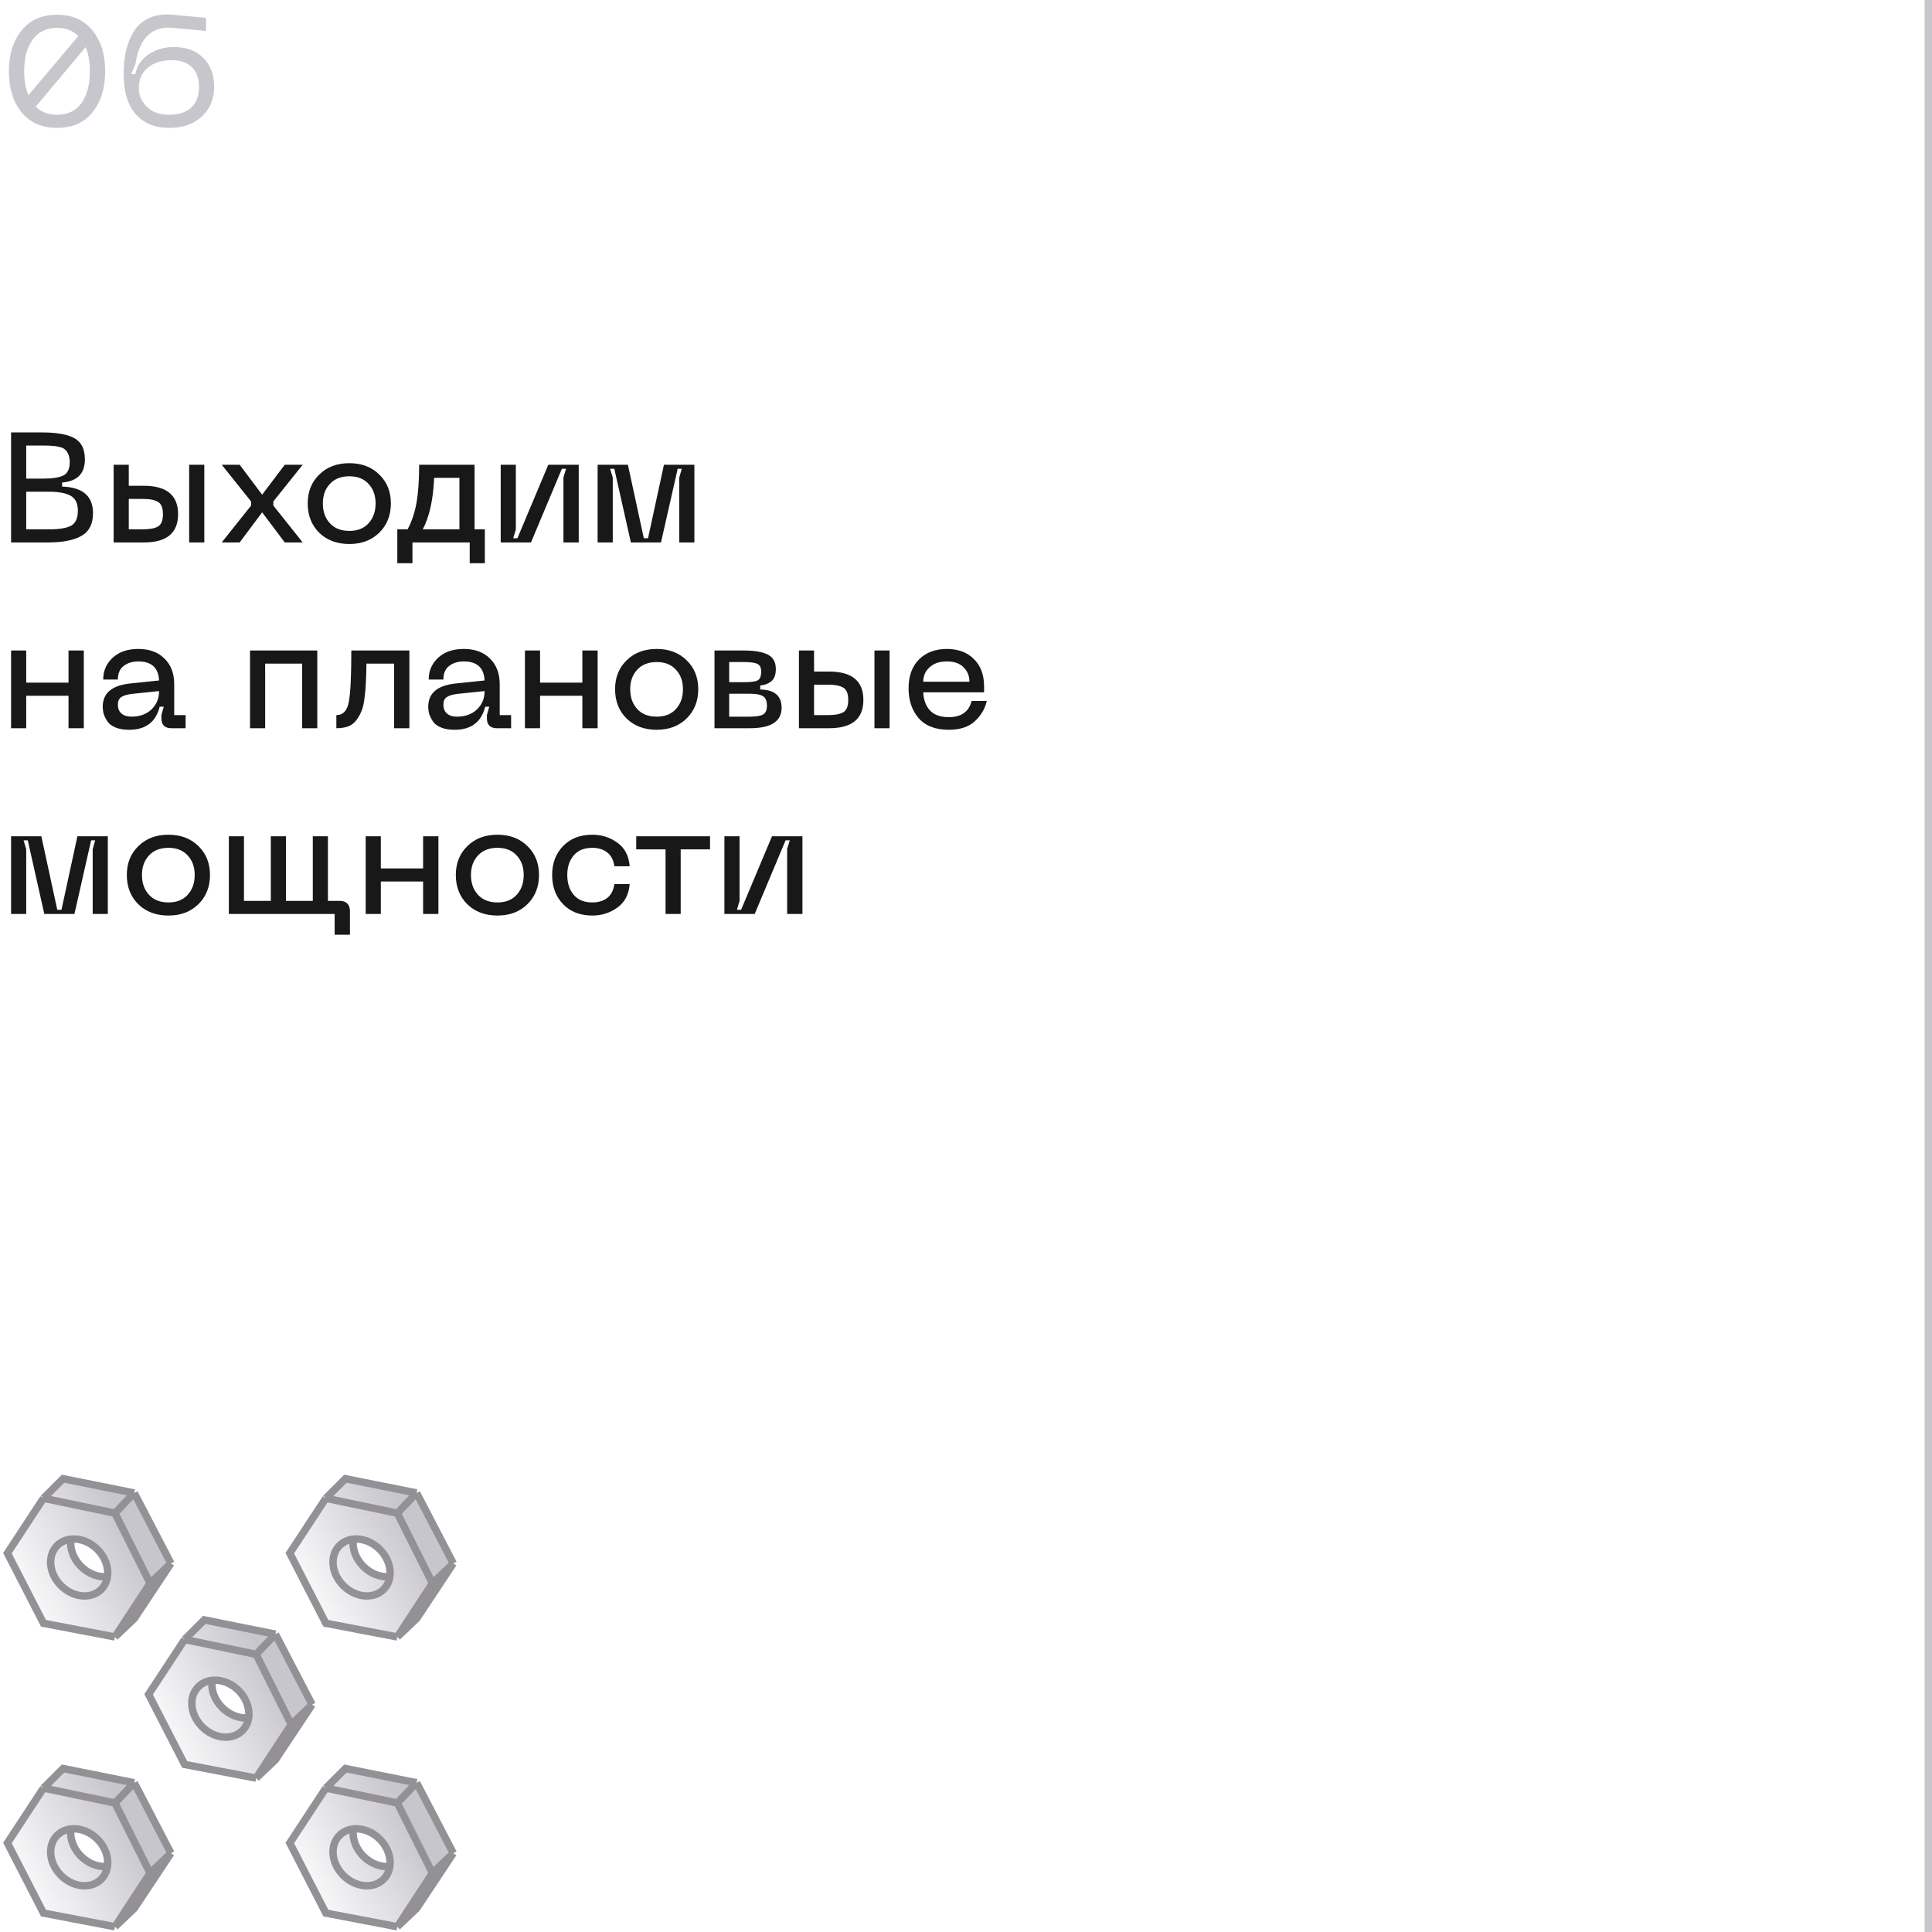
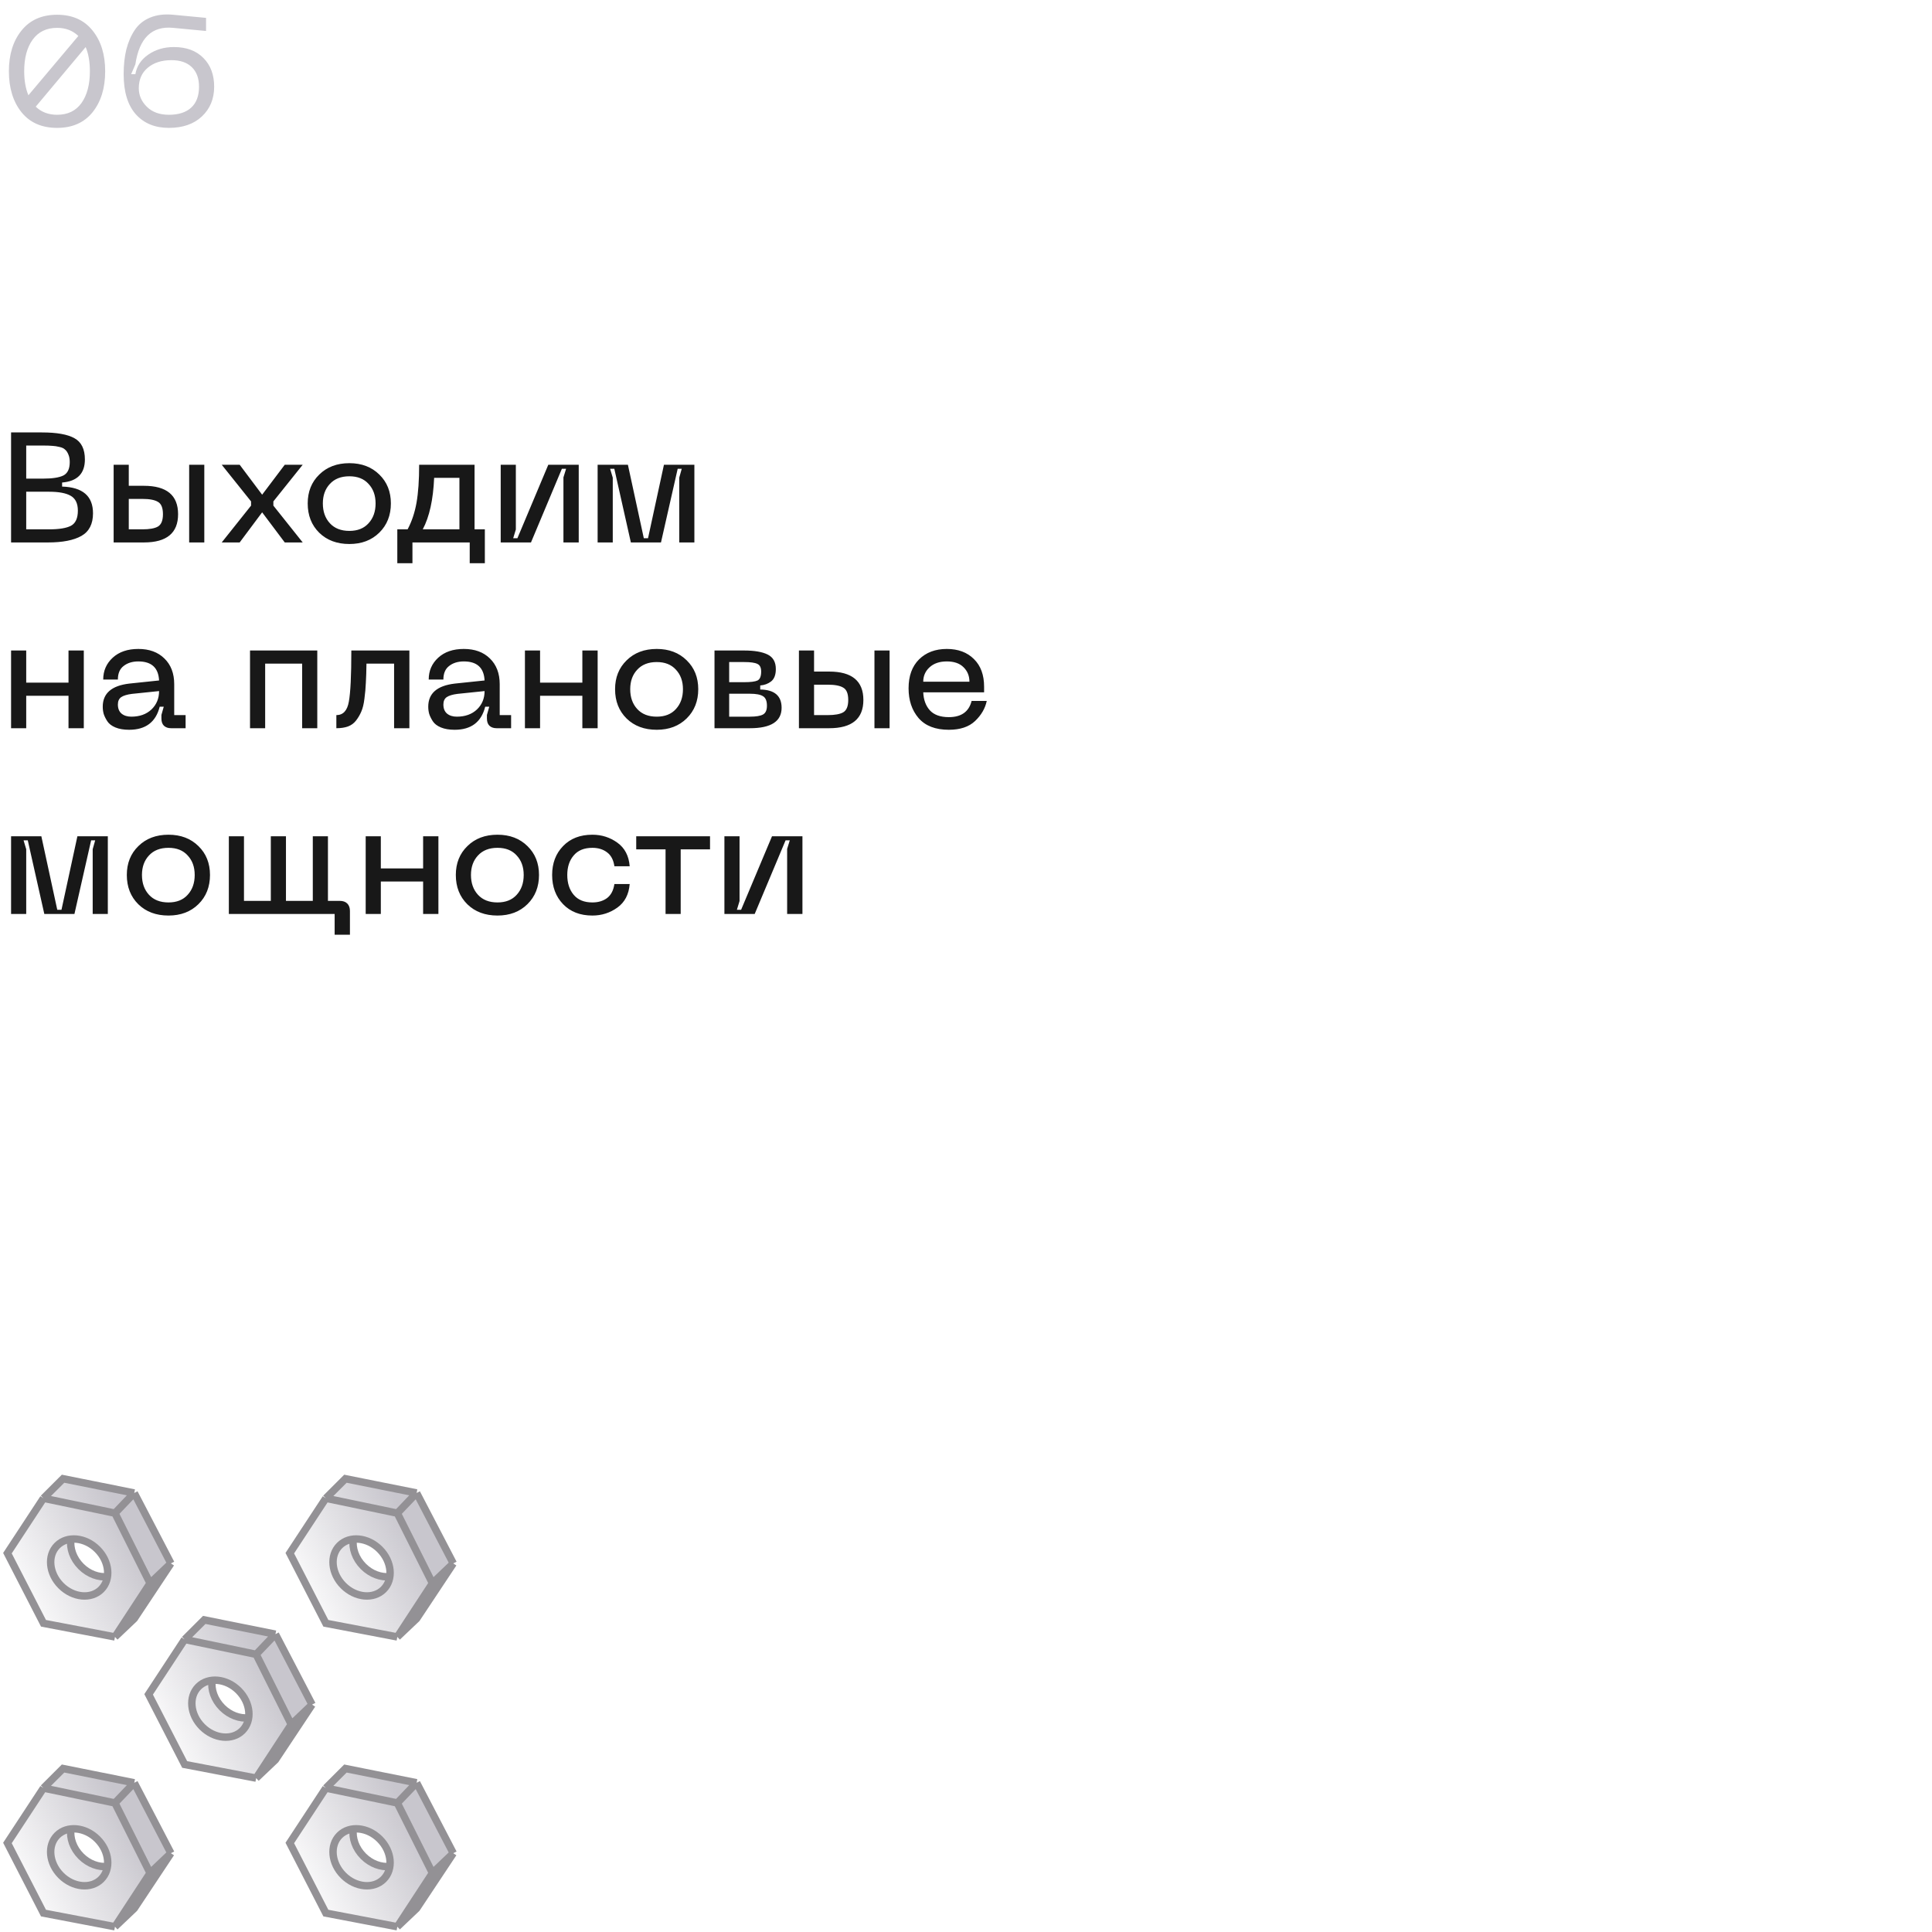
<svg xmlns="http://www.w3.org/2000/svg" width="260" height="260" viewBox="0 0 260 260" fill="none">
-   <rect x="259" width="1" height="260" fill="#C8C6CD" />
  <path d="M1.491 73V58.195H5.649C7.637 58.195 9.093 58.454 10.017 58.972C10.955 59.49 11.424 60.442 11.424 61.828C11.424 63.732 10.402 64.768 8.358 64.936V65.482C11.13 65.566 12.516 66.763 12.516 69.073C12.516 70.515 11.998 71.53 10.962 72.118C9.926 72.706 8.428 73 6.468 73H1.491ZM3.528 64.411H5.796C7.042 64.411 7.952 64.271 8.526 63.991C9.1 63.697 9.387 63.095 9.387 62.185C9.387 61.779 9.324 61.436 9.198 61.156C9.086 60.876 8.939 60.659 8.757 60.505C8.589 60.337 8.337 60.218 8.001 60.148C7.665 60.064 7.343 60.015 7.035 60.001C6.727 59.973 6.314 59.959 5.796 59.959H3.528V64.411ZM3.528 71.236H6.615C7.959 71.236 8.939 71.075 9.555 70.753C10.171 70.417 10.479 69.738 10.479 68.716C10.479 67.75 10.157 67.085 9.513 66.721C8.883 66.357 7.917 66.175 6.615 66.175H3.528V71.236ZM19.367 65.377C22.433 65.377 23.966 66.651 23.966 69.199C23.966 71.733 22.433 73 19.367 73H15.293V62.542H17.33V65.377H19.367ZM25.457 73V62.542H27.494V73H25.457ZM17.33 71.236H19.157C20.123 71.236 20.823 71.11 21.257 70.858C21.705 70.592 21.929 70.039 21.929 69.199C21.929 68.345 21.705 67.792 21.257 67.54C20.823 67.274 20.123 67.141 19.157 67.141H17.33V71.236ZM29.838 73L33.786 68.044V67.477L29.838 62.542H32.254L35.278 66.574L38.322 62.542H40.737L36.789 67.477V68.044L40.737 73H38.322L35.278 68.947L32.254 73H29.838ZM41.41 67.75C41.41 66.168 41.928 64.873 42.964 63.865C44 62.843 45.351 62.332 47.017 62.332C48.669 62.332 50.013 62.843 51.049 63.865C52.085 64.873 52.603 66.168 52.603 67.75C52.603 69.346 52.085 70.655 51.049 71.677C50.013 72.699 48.669 73.21 47.017 73.21C45.351 73.21 44 72.706 42.964 71.698C41.928 70.676 41.41 69.36 41.41 67.75ZM43.447 67.75C43.447 68.842 43.762 69.731 44.392 70.417C45.022 71.103 45.897 71.446 47.017 71.446C48.123 71.446 48.984 71.103 49.6 70.417C50.23 69.731 50.545 68.842 50.545 67.75C50.545 66.672 50.23 65.797 49.6 65.125C48.984 64.439 48.123 64.096 47.017 64.096C45.897 64.096 45.022 64.439 44.392 65.125C43.762 65.797 43.447 66.672 43.447 67.75ZM65.249 71.236V75.793H63.212V73H55.505V75.793H53.468V71.236H54.855C55.414 70.186 55.813 68.996 56.051 67.666C56.289 66.322 56.408 64.614 56.408 62.542H63.864V71.236H65.249ZM56.892 71.236H61.827V64.306H58.425C58.298 67.246 57.788 69.556 56.892 71.236ZM77.883 73H75.825V64.243L76.182 63.088H75.615L71.457 73H67.383V62.542H69.42V71.257L69.063 72.433H69.63L73.788 62.542H77.883V73ZM80.426 73V62.542H84.5L86.642 72.433H87.209L89.351 62.542H93.446V73H91.409V64.285L91.745 63.088H91.199L88.952 73H84.899L82.673 63.088H82.106L82.463 64.285V73H80.426ZM9.219 87.542H11.277V98H9.219V93.632H3.528V98H1.491V87.542H3.528V91.868H9.219V87.542ZM13.827 95.102C13.827 93.31 15.017 92.274 17.397 91.994L21.408 91.574C21.324 89.866 20.393 89.012 18.615 89.012C17.817 89.012 17.159 89.215 16.641 89.621C16.123 90.013 15.864 90.622 15.864 91.448H13.89C13.89 90.272 14.317 89.292 15.171 88.508C16.025 87.724 17.173 87.332 18.615 87.332C20.085 87.332 21.254 87.759 22.122 88.613C23.004 89.467 23.445 90.622 23.445 92.078V96.236H24.978V98H23.025C22.619 98 22.297 97.888 22.059 97.664C21.835 97.44 21.723 97.118 21.723 96.698V96.215L22.038 95.102H21.492C20.974 97.174 19.602 98.21 17.376 98.21C16.648 98.21 16.032 98.105 15.528 97.895C15.024 97.685 14.66 97.405 14.436 97.055C14.212 96.705 14.051 96.376 13.953 96.068C13.869 95.76 13.827 95.438 13.827 95.102ZM15.864 94.808C15.864 95.34 16.025 95.746 16.347 96.026C16.683 96.306 17.124 96.446 17.67 96.446C18.79 96.446 19.693 96.124 20.379 95.48C21.065 94.822 21.408 93.996 21.408 93.002L17.754 93.38C17.096 93.464 16.613 93.611 16.305 93.821C16.011 94.031 15.864 94.36 15.864 94.808ZM42.698 87.542V98H40.661V89.306H35.684V98H33.647V87.542H42.698ZM55.093 87.542V98H53.035V89.306H49.318C49.304 90.342 49.276 91.203 49.234 91.889C49.206 92.575 49.143 93.282 49.045 94.01C48.961 94.724 48.821 95.305 48.625 95.753C48.443 96.187 48.205 96.593 47.911 96.971C47.631 97.335 47.267 97.601 46.819 97.769C46.385 97.923 45.867 98 45.265 98V96.236C46.175 96.236 46.735 95.634 46.945 94.43C47.169 93.226 47.281 90.93 47.281 87.542H55.093ZM57.632 95.102C57.632 93.31 58.822 92.274 61.202 91.994L65.213 91.574C65.129 89.866 64.198 89.012 62.419 89.012C61.621 89.012 60.964 89.215 60.446 89.621C59.928 90.013 59.669 90.622 59.669 91.448H57.694C57.694 90.272 58.121 89.292 58.975 88.508C59.83 87.724 60.977 87.332 62.419 87.332C63.889 87.332 65.058 87.759 65.927 88.613C66.808 89.467 67.249 90.622 67.249 92.078V96.236H68.782V98H66.829C66.424 98 66.102 97.888 65.864 97.664C65.639 97.44 65.528 97.118 65.528 96.698V96.215L65.843 95.102H65.296C64.778 97.174 63.407 98.21 61.181 98.21C60.453 98.21 59.837 98.105 59.333 97.895C58.828 97.685 58.465 97.405 58.24 97.055C58.017 96.705 57.855 96.376 57.758 96.068C57.673 95.76 57.632 95.438 57.632 95.102ZM59.669 94.808C59.669 95.34 59.83 95.746 60.151 96.026C60.487 96.306 60.928 96.446 61.474 96.446C62.594 96.446 63.498 96.124 64.183 95.48C64.87 94.822 65.213 93.996 65.213 93.002L61.559 93.38C60.901 93.464 60.417 93.611 60.109 93.821C59.816 94.031 59.669 94.36 59.669 94.808ZM78.371 87.542H80.429V98H78.371V93.632H72.68V98H70.643V87.542H72.68V91.868H78.371V87.542ZM82.774 92.75C82.774 91.168 83.292 89.873 84.328 88.865C85.364 87.843 86.715 87.332 88.381 87.332C90.033 87.332 91.377 87.843 92.413 88.865C93.449 89.873 93.967 91.168 93.967 92.75C93.967 94.346 93.449 95.655 92.413 96.677C91.377 97.699 90.033 98.21 88.381 98.21C86.715 98.21 85.364 97.706 84.328 96.698C83.292 95.676 82.774 94.36 82.774 92.75ZM84.811 92.75C84.811 93.842 85.126 94.731 85.756 95.417C86.386 96.103 87.261 96.446 88.381 96.446C89.487 96.446 90.348 96.103 90.964 95.417C91.594 94.731 91.909 93.842 91.909 92.75C91.909 91.672 91.594 90.797 90.964 90.125C90.348 89.439 89.487 89.096 88.381 89.096C87.261 89.096 86.386 89.439 85.756 90.125C85.126 90.797 84.811 91.672 84.811 92.75ZM96.155 98V87.542H100.145C101.531 87.542 102.588 87.724 103.316 88.088C104.044 88.452 104.408 89.103 104.408 90.041C104.408 90.811 104.198 91.364 103.778 91.7C103.358 92.022 102.868 92.204 102.308 92.246V92.792C104.226 92.82 105.185 93.639 105.185 95.249C105.185 97.083 103.764 98 100.922 98H96.155ZM98.129 91.805H100.145C101.027 91.805 101.629 91.728 101.951 91.574C102.273 91.406 102.434 91.007 102.434 90.377C102.434 89.845 102.266 89.502 101.93 89.348C101.594 89.18 100.999 89.096 100.145 89.096H98.129V91.805ZM98.129 96.446H100.922C101.748 96.446 102.336 96.348 102.686 96.152C103.036 95.956 103.211 95.564 103.211 94.976C103.211 94.332 103.036 93.905 102.686 93.695C102.336 93.471 101.748 93.359 100.922 93.359H98.129V96.446ZM111.59 90.377C114.656 90.377 116.189 91.651 116.189 94.199C116.189 96.733 114.656 98 111.59 98H107.516V87.542H109.553V90.377H111.59ZM117.68 98V87.542H119.717V98H117.68ZM109.553 96.236H111.38C112.346 96.236 113.046 96.11 113.48 95.858C113.928 95.592 114.152 95.039 114.152 94.199C114.152 93.345 113.928 92.792 113.48 92.54C113.046 92.274 112.346 92.141 111.38 92.141H109.553V96.236ZM122.272 92.624C122.272 90.972 122.741 89.677 123.679 88.739C124.631 87.801 125.877 87.332 127.417 87.332C128.943 87.332 130.161 87.787 131.071 88.697C131.981 89.593 132.436 90.832 132.436 92.414V93.17H124.246C124.288 94.164 124.582 94.969 125.128 95.585C125.688 96.201 126.542 96.509 127.69 96.509C129.37 96.509 130.392 95.781 130.756 94.325H132.793C132.583 95.333 132.058 96.236 131.218 97.034C130.392 97.818 129.216 98.21 127.69 98.21C125.884 98.21 124.526 97.685 123.616 96.635C122.72 95.585 122.272 94.248 122.272 92.624ZM124.246 91.742H130.462C130.462 90.958 130.196 90.307 129.664 89.789C129.146 89.271 128.397 89.012 127.417 89.012C126.437 89.012 125.66 89.278 125.086 89.81C124.526 90.328 124.246 90.972 124.246 91.742ZM1.491 123V112.542H5.565L7.707 122.433H8.274L10.416 112.542H14.511V123H12.474V114.285L12.81 113.088H12.264L10.017 123H5.964L3.738 113.088H3.171L3.528 114.285V123H1.491ZM17.067 117.75C17.067 116.168 17.585 114.873 18.621 113.865C19.657 112.843 21.008 112.332 22.674 112.332C24.326 112.332 25.67 112.843 26.706 113.865C27.742 114.873 28.26 116.168 28.26 117.75C28.26 119.346 27.742 120.655 26.706 121.677C25.67 122.699 24.326 123.21 22.674 123.21C21.008 123.21 19.657 122.706 18.621 121.698C17.585 120.676 17.067 119.36 17.067 117.75ZM19.104 117.75C19.104 118.842 19.419 119.731 20.049 120.417C20.679 121.103 21.554 121.446 22.674 121.446C23.78 121.446 24.641 121.103 25.257 120.417C25.887 119.731 26.202 118.842 26.202 117.75C26.202 116.672 25.887 115.797 25.257 115.125C24.641 114.439 23.78 114.096 22.674 114.096C21.554 114.096 20.679 114.439 20.049 115.125C19.419 115.797 19.104 116.672 19.104 117.75ZM45.728 121.236C46.162 121.236 46.498 121.355 46.736 121.593C46.974 121.831 47.093 122.167 47.093 122.601V125.793H45.035V123H30.797V112.542H32.834V121.236H36.446V112.542H38.483V121.236H42.095V112.542H44.132V121.236H45.728ZM56.941 112.542H58.999V123H56.941V118.632H51.25V123H49.213V112.542H51.25V116.868H56.941V112.542ZM61.343 117.75C61.343 116.168 61.861 114.873 62.898 113.865C63.934 112.843 65.284 112.332 66.951 112.332C68.603 112.332 69.947 112.843 70.983 113.865C72.019 114.873 72.537 116.168 72.537 117.75C72.537 119.346 72.019 120.655 70.983 121.677C69.947 122.699 68.603 123.21 66.951 123.21C65.284 123.21 63.934 122.706 62.898 121.698C61.861 120.676 61.343 119.36 61.343 117.75ZM63.38 117.75C63.38 118.842 63.696 119.731 64.326 120.417C64.956 121.103 65.831 121.446 66.951 121.446C68.056 121.446 68.918 121.103 69.534 120.417C70.163 119.731 70.478 118.842 70.478 117.75C70.478 116.672 70.163 115.797 69.534 115.125C68.918 114.439 68.056 114.096 66.951 114.096C65.831 114.096 64.956 114.439 64.326 115.125C63.696 115.797 63.38 116.672 63.38 117.75ZM74.304 117.75C74.304 116.168 74.794 114.873 75.774 113.865C76.754 112.843 78.07 112.332 79.722 112.332C80.968 112.332 82.088 112.689 83.082 113.403C84.076 114.117 84.629 115.174 84.741 116.574H82.683C82.557 115.72 82.228 115.097 81.696 114.705C81.164 114.299 80.506 114.096 79.722 114.096C78.616 114.096 77.776 114.439 77.202 115.125C76.628 115.797 76.341 116.672 76.341 117.75C76.341 118.842 76.628 119.731 77.202 120.417C77.776 121.103 78.616 121.446 79.722 121.446C80.506 121.446 81.164 121.25 81.696 120.858C82.228 120.452 82.557 119.822 82.683 118.968H84.741C84.629 120.368 84.076 121.425 83.082 122.139C82.088 122.853 80.968 123.21 79.722 123.21C78.07 123.21 76.754 122.699 75.774 121.677C74.794 120.655 74.304 119.346 74.304 117.75ZM95.553 112.542V114.306H91.605V123H89.568V114.306H85.62V112.542H95.553ZM107.988 123H105.93V114.243L106.287 113.088H105.72L101.562 123H97.488V112.542H99.525V121.257L99.168 122.433H99.735L103.893 112.542H107.988V123Z" fill="#181818" />
  <path fill-rule="evenodd" clip-rule="evenodd" d="M1 209.019L5.852 201.63L8.487 199L18.065 200.92L23 210.397L18.065 217.827L15.472 220.29L5.852 218.454L1 209.019ZM9.533 207.141L9.491 207.558L9.617 208.518L9.909 209.478L10.411 210.23L11.164 211.065L12.126 211.691L13.046 212.066L13.59 212.192H14.259L14.468 212.15L14.51 211.607L14.468 210.981L14.176 210.104L13.799 209.395L13.339 208.727L12.754 208.142L12.043 207.683L11.039 207.266L10.328 207.141L9.784 207.099L9.533 207.141Z" fill="url(#paint0_linear_635_854)" />
  <path d="M5.852 201.63L1 209.019L5.852 218.454L15.472 220.29M5.852 201.63L15.472 203.634M5.852 201.63L8.487 199L18.065 200.92M15.472 203.634L20.198 213.068M15.472 203.634L18.065 200.92M20.198 213.068L15.472 220.29M20.198 213.068L23 210.397M15.472 220.29L18.065 217.827L23 210.397M18.065 200.92L23 210.397" stroke="#939195" />
  <ellipse rx="4.182" ry="3.458" transform="matrix(0.707778 0.706435 -0.707778 0.706435 10.6571 210.945)" stroke="#939195" />
  <path d="M9.546 207.131C9.37 208.348 9.838 209.744 10.903 210.806C11.934 211.835 13.277 212.306 14.468 212.176" stroke="#939195" />
  <path fill-rule="evenodd" clip-rule="evenodd" d="M39 209.019L43.852 201.63L46.487 199L56.065 200.92L61 210.397L56.065 217.827L53.471 220.29L43.852 218.454L39 209.019ZM47.533 207.141L47.491 207.558L47.617 208.518L47.91 209.478L48.411 210.23L49.164 211.065L50.126 211.691L51.046 212.066L51.59 212.192H52.259L52.468 212.15L52.51 211.607L52.468 210.981L52.176 210.104L51.799 209.395L51.339 208.727L50.754 208.142L50.042 207.683L49.039 207.266L48.328 207.141L47.784 207.099L47.533 207.141Z" fill="url(#paint1_linear_635_854)" />
  <path d="M43.852 201.63L39 209.019L43.852 218.454L53.471 220.29M43.852 201.63L53.471 203.634M43.852 201.63L46.487 199L56.065 200.92M53.471 203.634L58.198 213.068M53.471 203.634L56.065 200.92M58.198 213.068L53.471 220.29M58.198 213.068L61 210.397M53.471 220.29L56.065 217.827L61 210.397M56.065 200.92L61 210.397" stroke="#939195" />
  <ellipse rx="4.182" ry="3.458" transform="matrix(0.707778 0.706435 -0.707778 0.706435 48.6571 210.945)" stroke="#939195" />
  <path d="M47.546 207.131C47.37 208.348 47.838 209.744 48.903 210.806C49.934 211.835 51.277 212.306 52.468 212.176" stroke="#939195" />
  <path fill-rule="evenodd" clip-rule="evenodd" d="M20 228.019L24.852 220.63L27.487 218L37.065 219.92L42 229.397L37.065 236.827L34.471 239.29L24.852 237.454L20 228.019ZM28.532 226.14L28.49 226.558L28.616 227.518L28.909 228.478L29.41 229.23L30.163 230.064L31.125 230.691L32.045 231.066L32.589 231.192H33.258L33.467 231.15L33.509 230.607L33.467 229.981L33.175 229.104L32.798 228.395L32.338 227.727L31.753 227.142L31.042 226.683L30.038 226.266L29.327 226.14L28.783 226.099L28.532 226.14Z" fill="url(#paint2_linear_635_854)" />
  <path d="M24.852 220.63L20 228.019L24.852 237.454L34.471 239.29M24.852 220.63L34.471 222.634M24.852 220.63L27.487 218L37.065 219.92M34.471 222.634L39.198 232.068M34.471 222.634L37.065 219.92M39.198 232.068L34.471 239.29M39.198 232.068L42 229.397M34.471 239.29L37.065 236.827L42 229.397M37.065 219.92L42 229.397" stroke="#939195" />
  <ellipse rx="4.182" ry="3.458" transform="matrix(0.707778 0.706435 -0.707778 0.706435 29.6571 229.945)" stroke="#939195" />
  <path d="M28.547 226.131C28.371 227.348 28.839 228.744 29.904 229.806C30.935 230.835 32.278 231.306 33.469 231.176" stroke="#939195" />
  <path fill-rule="evenodd" clip-rule="evenodd" d="M39 248.019L43.852 240.63L46.487 238L56.065 239.92L61 249.397L56.065 256.827L53.471 259.29L43.852 257.454L39 248.019ZM47.532 246.14L47.49 246.558L47.616 247.518L47.908 248.478L48.41 249.23L49.163 250.064L50.125 250.691L51.045 251.066L51.589 251.192H52.258L52.467 251.15L52.509 250.607L52.467 249.981L52.175 249.104L51.798 248.395L51.338 247.727L50.753 247.142L50.042 246.683L49.038 246.266L48.327 246.14L47.783 246.099L47.532 246.14Z" fill="url(#paint3_linear_635_854)" />
  <path d="M43.852 240.63L39 248.019L43.852 257.454L53.471 259.29M43.852 240.63L53.471 242.634M43.852 240.63L46.487 238L56.065 239.92M53.471 242.634L58.198 252.068M53.471 242.634L56.065 239.92M58.198 252.068L53.471 259.29M58.198 252.068L61 249.397M53.471 259.29L56.065 256.827L61 249.397M56.065 239.92L61 249.397" stroke="#939195" />
  <ellipse rx="4.182" ry="3.458" transform="matrix(0.707778 0.706435 -0.707778 0.706435 48.6571 249.945)" stroke="#939195" />
  <path d="M47.547 246.131C47.371 247.348 47.839 248.744 48.904 249.806C49.935 250.835 51.278 251.306 52.469 251.176" stroke="#939195" />
  <path fill-rule="evenodd" clip-rule="evenodd" d="M1 248.019L5.852 240.63L8.487 238L18.065 239.92L23 249.397L18.065 256.827L15.472 259.29L5.852 257.454L1 248.019ZM9.532 246.14L9.49 246.558L9.616 247.518L9.908 248.478L10.41 249.23L11.163 250.064L12.125 250.691L13.045 251.066L13.589 251.192H14.258L14.467 251.15L14.509 250.607L14.467 249.981L14.175 249.104L13.798 248.395L13.338 247.727L12.753 247.142L12.042 246.683L11.038 246.266L10.327 246.14L9.783 246.099L9.532 246.14Z" fill="url(#paint4_linear_635_854)" />
  <path d="M5.852 240.63L1 248.019L5.852 257.454L15.472 259.29M5.852 240.63L15.472 242.634M5.852 240.63L8.487 238L18.065 239.92M15.472 242.634L20.198 252.068M15.472 242.634L18.065 239.92M20.198 252.068L15.472 259.29M20.198 252.068L23 249.397M15.472 259.29L18.065 256.827L23 249.397M18.065 239.92L23 249.397" stroke="#939195" />
  <ellipse rx="4.182" ry="3.458" transform="matrix(0.707778 0.706435 -0.707778 0.706435 10.6571 249.945)" stroke="#939195" />
  <path d="M9.547 246.131C9.371 247.348 9.839 248.744 10.904 249.806C11.935 250.835 13.278 251.306 14.469 251.176" stroke="#939195" />
  <path d="M7.686 1.985C9.73 1.985 11.319 2.692 12.453 4.106C13.587 5.506 14.154 7.333 14.154 9.587C14.154 11.855 13.587 13.696 12.453 15.11C11.319 16.51 9.73 17.21 7.686 17.21C5.628 17.21 4.032 16.51 2.898 15.11C1.764 13.696 1.197 11.855 1.197 9.587C1.197 7.333 1.764 5.506 2.898 4.106C4.032 2.692 5.628 1.985 7.686 1.985ZM7.686 3.749C6.258 3.749 5.159 4.281 4.389 5.345C3.633 6.395 3.255 7.809 3.255 9.587C3.255 10.833 3.444 11.911 3.822 12.821L10.542 4.841C9.786 4.113 8.834 3.749 7.686 3.749ZM7.686 15.446C9.114 15.446 10.206 14.921 10.962 13.871C11.718 12.807 12.096 11.379 12.096 9.587C12.096 8.313 11.907 7.228 11.529 6.332L4.809 14.354C5.565 15.082 6.524 15.446 7.686 15.446ZM16.641 9.986C16.641 8.754 16.76 7.648 16.998 6.668C17.25 5.674 17.628 4.799 18.132 4.043C18.636 3.287 19.329 2.727 20.211 2.363C21.093 1.999 22.122 1.873 23.298 1.985L27.729 2.405V4.169L23.298 3.749C20.442 3.469 18.748 5.107 18.216 8.663L17.649 9.986H18.216C18.398 8.908 18.972 8.033 19.938 7.361C20.918 6.675 22.073 6.332 23.403 6.332C25.083 6.332 26.406 6.822 27.372 7.802C28.338 8.768 28.821 10.056 28.821 11.666C28.821 13.304 28.268 14.641 27.162 15.677C26.07 16.699 24.593 17.21 22.731 17.21C20.855 17.21 19.371 16.601 18.279 15.383C17.187 14.151 16.641 12.352 16.641 9.986ZM18.678 11.876C18.678 12.828 19.042 13.661 19.77 14.375C20.498 15.089 21.485 15.446 22.731 15.446C24.033 15.446 25.034 15.124 25.734 14.48C26.434 13.836 26.784 12.898 26.784 11.666C26.784 10.546 26.462 9.671 25.818 9.041C25.174 8.411 24.257 8.096 23.067 8.096C21.751 8.096 20.687 8.439 19.875 9.125C19.077 9.797 18.678 10.714 18.678 11.876Z" fill="#C8C6CD" />
  <defs>
    <linearGradient id="paint0_linear_635_854" x1="22.809" y1="201.1" x2="0.302" y2="212.895" gradientUnits="userSpaceOnUse">
      <stop offset="0.273" stop-color="#C8C6CD" />
      <stop offset="1" stop-color="#C8C6CD" stop-opacity="0" />
    </linearGradient>
    <linearGradient id="paint1_linear_635_854" x1="60.809" y1="201.1" x2="38.302" y2="212.895" gradientUnits="userSpaceOnUse">
      <stop offset="0.273" stop-color="#C8C6CD" />
      <stop offset="1" stop-color="#C8C6CD" stop-opacity="0" />
    </linearGradient>
    <linearGradient id="paint2_linear_635_854" x1="41.809" y1="220.1" x2="19.302" y2="231.895" gradientUnits="userSpaceOnUse">
      <stop offset="0.273" stop-color="#C8C6CD" />
      <stop offset="1" stop-color="#C8C6CD" stop-opacity="0" />
    </linearGradient>
    <linearGradient id="paint3_linear_635_854" x1="60.809" y1="240.1" x2="38.302" y2="251.895" gradientUnits="userSpaceOnUse">
      <stop offset="0.273" stop-color="#C8C6CD" />
      <stop offset="1" stop-color="#C8C6CD" stop-opacity="0" />
    </linearGradient>
    <linearGradient id="paint4_linear_635_854" x1="22.809" y1="240.1" x2="0.302" y2="251.895" gradientUnits="userSpaceOnUse">
      <stop offset="0.273" stop-color="#C8C6CD" />
      <stop offset="1" stop-color="#C8C6CD" stop-opacity="0" />
    </linearGradient>
  </defs>
</svg>
